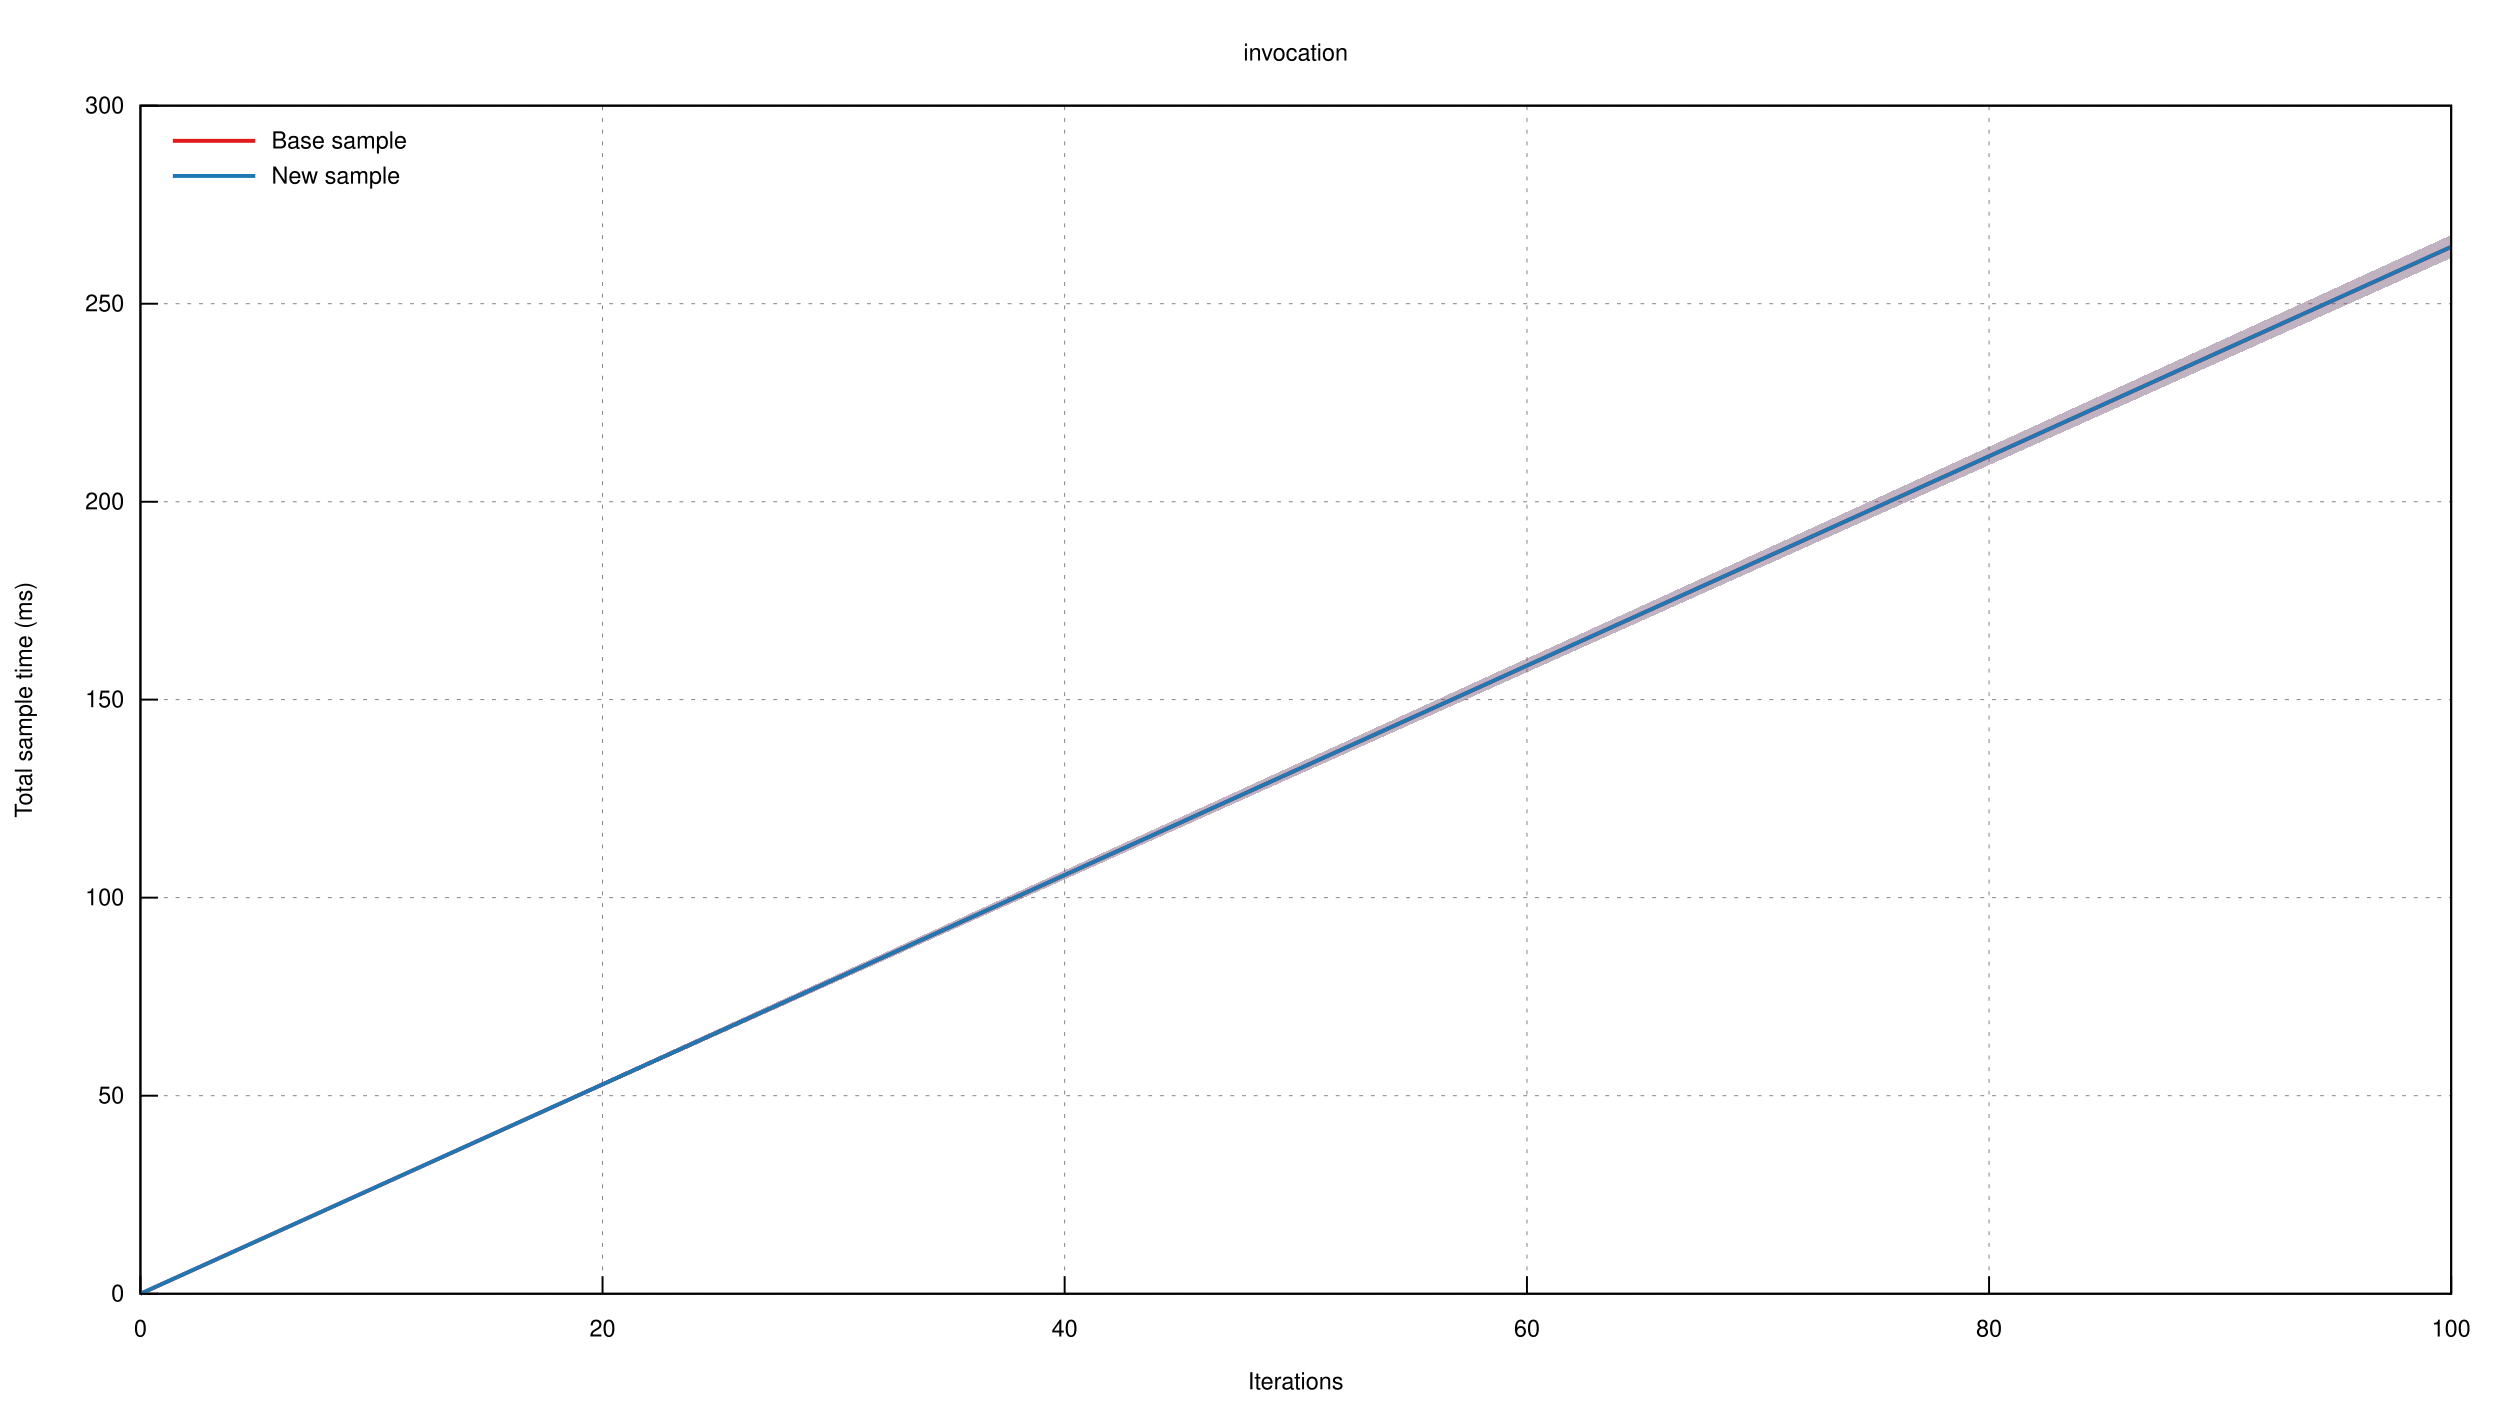
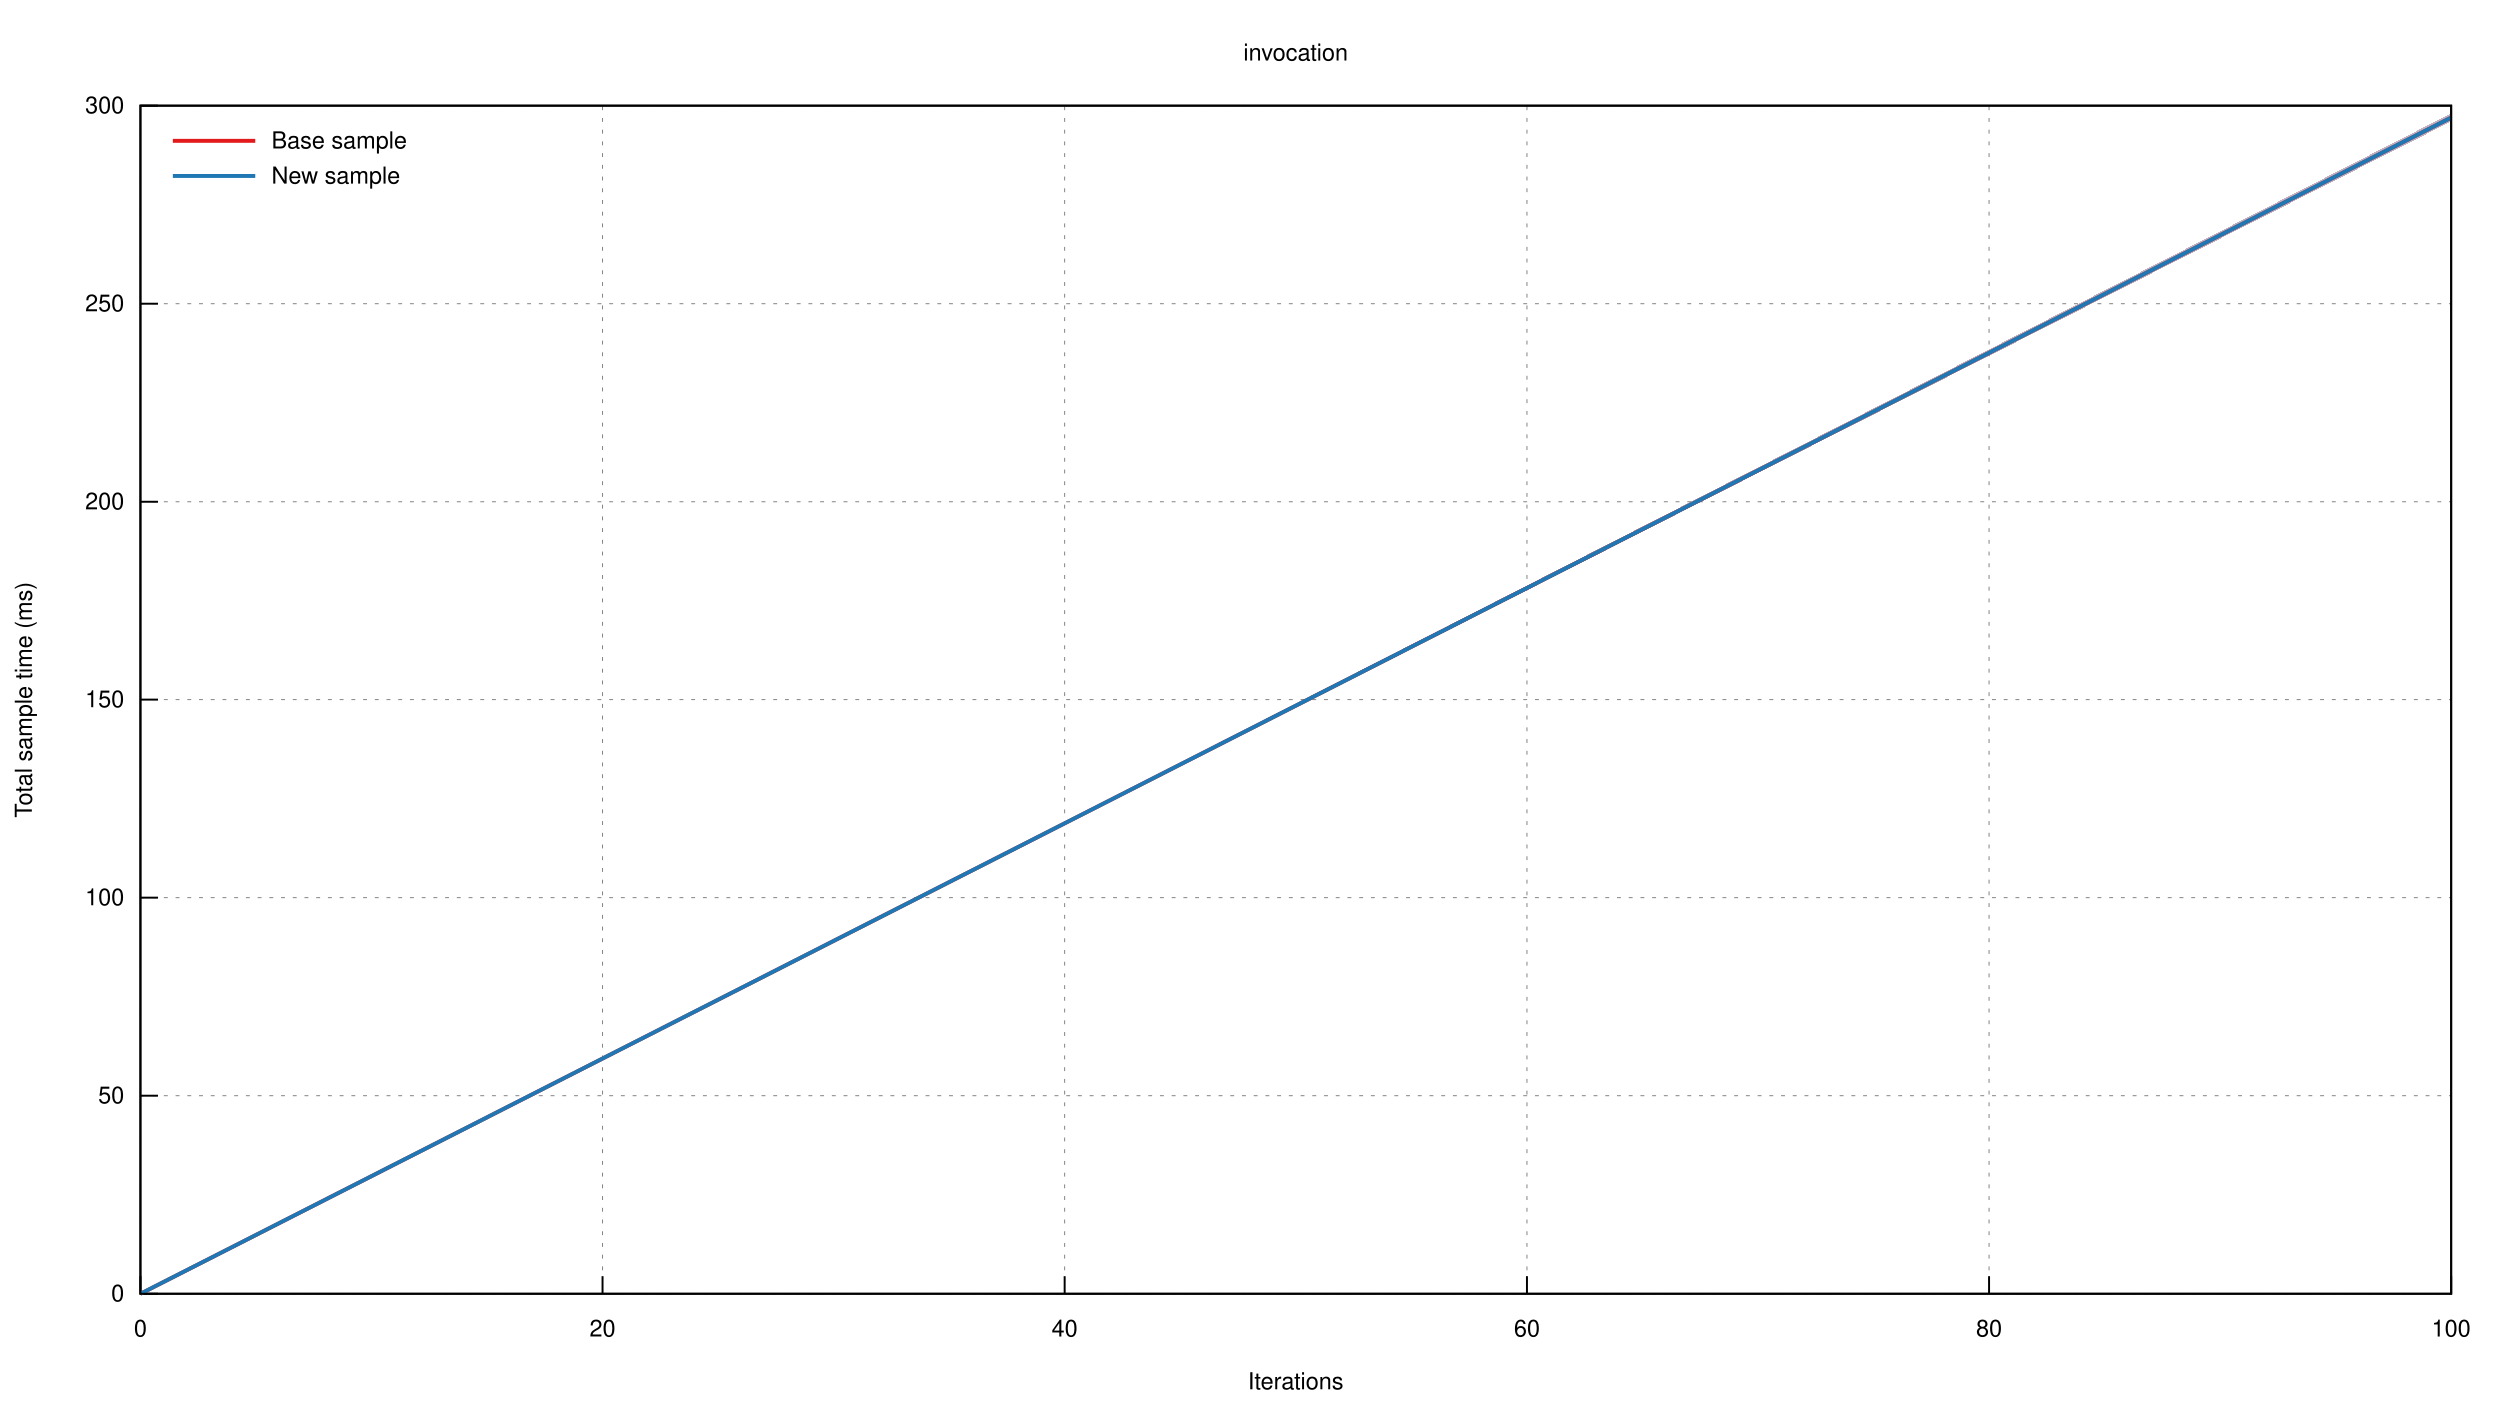
<svg xmlns="http://www.w3.org/2000/svg" xmlns:xlink="http://www.w3.org/1999/xlink" viewBox="0 0 1280 720">
  <g id="gnuplot_canvas">
    <rect x="0" y="0" width="1280" height="720" fill="none" />
    <defs>
      <circle id="gpDot" r="0.5" stroke-width="0.5" stroke="currentColor" />
      <path id="gpPt0" stroke-width="0.222" stroke="currentColor" d="M-1,0 h2 M0,-1 v2" />
      <path id="gpPt1" stroke-width="0.222" stroke="currentColor" d="M-1,-1 L1,1 M1,-1 L-1,1" />
      <path id="gpPt2" stroke-width="0.222" stroke="currentColor" d="M-1,0 L1,0 M0,-1 L0,1 M-1,-1 L1,1 M-1,1 L1,-1" />
      <rect id="gpPt3" stroke-width="0.222" stroke="currentColor" x="-1" y="-1" width="2" height="2" />
      <rect id="gpPt4" stroke-width="0.222" stroke="currentColor" fill="currentColor" x="-1" y="-1" width="2" height="2" />
      <circle id="gpPt5" stroke-width="0.222" stroke="currentColor" cx="0" cy="0" r="1" />
      <use xlink:href="#gpPt5" id="gpPt6" fill="currentColor" stroke="none" />
      <path id="gpPt7" stroke-width="0.222" stroke="currentColor" d="M0,-1.33 L-1.33,0.67 L1.33,0.67 z" />
      <use xlink:href="#gpPt7" id="gpPt8" fill="currentColor" stroke="none" />
      <use xlink:href="#gpPt7" id="gpPt9" stroke="currentColor" transform="rotate(180)" />
      <use xlink:href="#gpPt9" id="gpPt10" fill="currentColor" stroke="none" />
      <use xlink:href="#gpPt3" id="gpPt11" stroke="currentColor" transform="rotate(45)" />
      <use xlink:href="#gpPt11" id="gpPt12" fill="currentColor" stroke="none" />
      <path id="gpPt13" stroke-width="0.222" stroke="currentColor" d="M0,1.330 L1.265,0.411 L0.782,-1.067 L-0.782,-1.076 L-1.265,0.411 z" />
      <use xlink:href="#gpPt13" id="gpPt14" fill="currentColor" stroke="none" />
      <filter id="textbox" filterUnits="objectBoundingBox" x="0" y="0" height="1" width="1">
        <feFlood flood-color="white" flood-opacity="1" result="bgnd" />
        <feComposite in="SourceGraphic" in2="bgnd" operator="atop" />
      </filter>
      <filter id="greybox" filterUnits="objectBoundingBox" x="0" y="0" height="1" width="1">
        <feFlood flood-color="lightgrey" flood-opacity="1" result="grey" />
        <feComposite in="SourceGraphic" in2="grey" operator="atop" />
      </filter>
    </defs>
    <g fill="none" color="white" stroke="currentColor" stroke-width="1.00" stroke-linecap="butt" stroke-linejoin="miter">
</g>
    <g fill="none" color="black" stroke="currentColor" stroke-width="1.00" stroke-linecap="butt" stroke-linejoin="miter">
</g>
    <g fill="none" color="black" stroke="black" stroke-width="0.50" stroke-linecap="butt" stroke-linejoin="miter">
</g>
    <g fill="none" color="gray" stroke="currentColor" stroke-width="0.50" stroke-linecap="butt" stroke-linejoin="miter">
      <path stroke="gray" stroke-dasharray="2,4" class="gridline" d="M71.9,662.4 L1255.0,662.4  " />
    </g>
    <g fill="none" color="gray" stroke="gray" stroke-width="1.00" stroke-linecap="butt" stroke-linejoin="miter">
</g>
    <g fill="none" color="black" stroke="currentColor" stroke-width="1.00" stroke-linecap="butt" stroke-linejoin="miter">
      <path stroke="black" d="M71.9,662.4 L80.9,662.4  " />
      <g transform="translate(63.6,666.3)" stroke="none" fill="black" font-family="Helvetica" font-size="12.00" text-anchor="end">
        <text>
          <tspan font-family="Helvetica"> 0</tspan>
        </text>
      </g>
    </g>
    <g fill="none" color="black" stroke="currentColor" stroke-width="1.00" stroke-linecap="butt" stroke-linejoin="miter">
</g>
    <g fill="none" color="black" stroke="black" stroke-width="0.50" stroke-linecap="butt" stroke-linejoin="miter">
</g>
    <g fill="none" color="gray" stroke="currentColor" stroke-width="0.50" stroke-linecap="butt" stroke-linejoin="miter">
      <path stroke="gray" stroke-dasharray="2,4" class="gridline" d="M71.9,561.0 L1255.0,561.0  " />
    </g>
    <g fill="none" color="gray" stroke="gray" stroke-width="1.00" stroke-linecap="butt" stroke-linejoin="miter">
</g>
    <g fill="none" color="black" stroke="currentColor" stroke-width="1.00" stroke-linecap="butt" stroke-linejoin="miter">
      <path stroke="black" d="M71.9,561.0 L80.9,561.0  " />
      <g transform="translate(63.6,564.9)" stroke="none" fill="black" font-family="Helvetica" font-size="12.00" text-anchor="end">
        <text>
          <tspan font-family="Helvetica"> 50</tspan>
        </text>
      </g>
    </g>
    <g fill="none" color="black" stroke="currentColor" stroke-width="1.00" stroke-linecap="butt" stroke-linejoin="miter">
</g>
    <g fill="none" color="black" stroke="black" stroke-width="0.50" stroke-linecap="butt" stroke-linejoin="miter">
</g>
    <g fill="none" color="gray" stroke="currentColor" stroke-width="0.50" stroke-linecap="butt" stroke-linejoin="miter">
      <path stroke="gray" stroke-dasharray="2,4" class="gridline" d="M71.9,459.6 L1255.0,459.6  " />
    </g>
    <g fill="none" color="gray" stroke="gray" stroke-width="1.00" stroke-linecap="butt" stroke-linejoin="miter">
</g>
    <g fill="none" color="black" stroke="currentColor" stroke-width="1.00" stroke-linecap="butt" stroke-linejoin="miter">
      <path stroke="black" d="M71.9,459.6 L80.9,459.6  " />
      <g transform="translate(63.6,463.5)" stroke="none" fill="black" font-family="Helvetica" font-size="12.00" text-anchor="end">
        <text>
          <tspan font-family="Helvetica"> 100</tspan>
        </text>
      </g>
    </g>
    <g fill="none" color="black" stroke="currentColor" stroke-width="1.00" stroke-linecap="butt" stroke-linejoin="miter">
</g>
    <g fill="none" color="black" stroke="black" stroke-width="0.50" stroke-linecap="butt" stroke-linejoin="miter">
</g>
    <g fill="none" color="gray" stroke="currentColor" stroke-width="0.50" stroke-linecap="butt" stroke-linejoin="miter">
      <path stroke="gray" stroke-dasharray="2,4" class="gridline" d="M71.9,358.2 L1255.0,358.2  " />
    </g>
    <g fill="none" color="gray" stroke="gray" stroke-width="1.00" stroke-linecap="butt" stroke-linejoin="miter">
</g>
    <g fill="none" color="black" stroke="currentColor" stroke-width="1.00" stroke-linecap="butt" stroke-linejoin="miter">
      <path stroke="black" d="M71.9,358.2 L80.9,358.2  " />
      <g transform="translate(63.6,362.1)" stroke="none" fill="black" font-family="Helvetica" font-size="12.00" text-anchor="end">
        <text>
          <tspan font-family="Helvetica"> 150</tspan>
        </text>
      </g>
    </g>
    <g fill="none" color="black" stroke="currentColor" stroke-width="1.00" stroke-linecap="butt" stroke-linejoin="miter">
</g>
    <g fill="none" color="black" stroke="black" stroke-width="0.50" stroke-linecap="butt" stroke-linejoin="miter">
</g>
    <g fill="none" color="gray" stroke="currentColor" stroke-width="0.50" stroke-linecap="butt" stroke-linejoin="miter">
      <path stroke="gray" stroke-dasharray="2,4" class="gridline" d="M71.9,256.9 L1255.0,256.9  " />
    </g>
    <g fill="none" color="gray" stroke="gray" stroke-width="1.00" stroke-linecap="butt" stroke-linejoin="miter">
</g>
    <g fill="none" color="black" stroke="currentColor" stroke-width="1.00" stroke-linecap="butt" stroke-linejoin="miter">
      <path stroke="black" d="M71.9,256.9 L80.9,256.9  " />
      <g transform="translate(63.6,260.8)" stroke="none" fill="black" font-family="Helvetica" font-size="12.00" text-anchor="end">
        <text>
          <tspan font-family="Helvetica"> 200</tspan>
        </text>
      </g>
    </g>
    <g fill="none" color="black" stroke="currentColor" stroke-width="1.00" stroke-linecap="butt" stroke-linejoin="miter">
</g>
    <g fill="none" color="black" stroke="black" stroke-width="0.50" stroke-linecap="butt" stroke-linejoin="miter">
</g>
    <g fill="none" color="gray" stroke="currentColor" stroke-width="0.50" stroke-linecap="butt" stroke-linejoin="miter">
      <path stroke="gray" stroke-dasharray="2,4" class="gridline" d="M71.9,155.5 L1255.0,155.5  " />
    </g>
    <g fill="none" color="gray" stroke="gray" stroke-width="1.00" stroke-linecap="butt" stroke-linejoin="miter">
</g>
    <g fill="none" color="black" stroke="currentColor" stroke-width="1.00" stroke-linecap="butt" stroke-linejoin="miter">
      <path stroke="black" d="M71.9,155.5 L80.9,155.5  " />
      <g transform="translate(63.6,159.4)" stroke="none" fill="black" font-family="Helvetica" font-size="12.00" text-anchor="end">
        <text>
          <tspan font-family="Helvetica"> 250</tspan>
        </text>
      </g>
    </g>
    <g fill="none" color="black" stroke="currentColor" stroke-width="1.00" stroke-linecap="butt" stroke-linejoin="miter">
</g>
    <g fill="none" color="black" stroke="black" stroke-width="0.50" stroke-linecap="butt" stroke-linejoin="miter">
</g>
    <g fill="none" color="gray" stroke="currentColor" stroke-width="0.50" stroke-linecap="butt" stroke-linejoin="miter">
      <path stroke="gray" stroke-dasharray="2,4" class="gridline" d="M71.9,54.1 L1255.0,54.1  " />
    </g>
    <g fill="none" color="gray" stroke="gray" stroke-width="1.00" stroke-linecap="butt" stroke-linejoin="miter">
</g>
    <g fill="none" color="black" stroke="currentColor" stroke-width="1.00" stroke-linecap="butt" stroke-linejoin="miter">
      <path stroke="black" d="M71.9,54.1 L80.9,54.1  " />
      <g transform="translate(63.6,58.0)" stroke="none" fill="black" font-family="Helvetica" font-size="12.00" text-anchor="end">
        <text>
          <tspan font-family="Helvetica"> 300</tspan>
        </text>
      </g>
    </g>
    <g fill="none" color="black" stroke="currentColor" stroke-width="1.00" stroke-linecap="butt" stroke-linejoin="miter">
</g>
    <g fill="none" color="black" stroke="black" stroke-width="0.50" stroke-linecap="butt" stroke-linejoin="miter">
</g>
    <g fill="none" color="gray" stroke="currentColor" stroke-width="0.50" stroke-linecap="butt" stroke-linejoin="miter">
      <path stroke="gray" stroke-dasharray="2,4" class="gridline" d="M71.9,662.4 L71.9,54.1  " />
    </g>
    <g fill="none" color="gray" stroke="gray" stroke-width="1.00" stroke-linecap="butt" stroke-linejoin="miter">
</g>
    <g fill="none" color="black" stroke="currentColor" stroke-width="1.00" stroke-linecap="butt" stroke-linejoin="miter">
      <path stroke="black" d="M71.9,662.4 L71.9,653.4  " />
      <g transform="translate(71.9,684.3)" stroke="none" fill="black" font-family="Helvetica" font-size="12.00" text-anchor="middle">
        <text>
          <tspan font-family="Helvetica"> 0</tspan>
        </text>
      </g>
    </g>
    <g fill="none" color="black" stroke="currentColor" stroke-width="1.00" stroke-linecap="butt" stroke-linejoin="miter">
</g>
    <g fill="none" color="black" stroke="black" stroke-width="0.50" stroke-linecap="butt" stroke-linejoin="miter">
</g>
    <g fill="none" color="gray" stroke="currentColor" stroke-width="0.50" stroke-linecap="butt" stroke-linejoin="miter">
      <path stroke="gray" stroke-dasharray="2,4" class="gridline" d="M308.5,662.4 L308.5,54.1  " />
    </g>
    <g fill="none" color="gray" stroke="gray" stroke-width="1.00" stroke-linecap="butt" stroke-linejoin="miter">
</g>
    <g fill="none" color="black" stroke="currentColor" stroke-width="1.00" stroke-linecap="butt" stroke-linejoin="miter">
      <path stroke="black" d="M308.5,662.4 L308.5,653.4  " />
      <g transform="translate(308.5,684.3)" stroke="none" fill="black" font-family="Helvetica" font-size="12.00" text-anchor="middle">
        <text>
          <tspan font-family="Helvetica"> 20</tspan>
        </text>
      </g>
    </g>
    <g fill="none" color="black" stroke="currentColor" stroke-width="1.00" stroke-linecap="butt" stroke-linejoin="miter">
</g>
    <g fill="none" color="black" stroke="black" stroke-width="0.50" stroke-linecap="butt" stroke-linejoin="miter">
</g>
    <g fill="none" color="gray" stroke="currentColor" stroke-width="0.50" stroke-linecap="butt" stroke-linejoin="miter">
      <path stroke="gray" stroke-dasharray="2,4" class="gridline" d="M545.1,662.4 L545.1,54.1  " />
    </g>
    <g fill="none" color="gray" stroke="gray" stroke-width="1.00" stroke-linecap="butt" stroke-linejoin="miter">
</g>
    <g fill="none" color="black" stroke="currentColor" stroke-width="1.00" stroke-linecap="butt" stroke-linejoin="miter">
      <path stroke="black" d="M545.1,662.4 L545.1,653.4  " />
      <g transform="translate(545.1,684.3)" stroke="none" fill="black" font-family="Helvetica" font-size="12.00" text-anchor="middle">
        <text>
          <tspan font-family="Helvetica"> 40</tspan>
        </text>
      </g>
    </g>
    <g fill="none" color="black" stroke="currentColor" stroke-width="1.00" stroke-linecap="butt" stroke-linejoin="miter">
</g>
    <g fill="none" color="black" stroke="black" stroke-width="0.50" stroke-linecap="butt" stroke-linejoin="miter">
</g>
    <g fill="none" color="gray" stroke="currentColor" stroke-width="0.50" stroke-linecap="butt" stroke-linejoin="miter">
      <path stroke="gray" stroke-dasharray="2,4" class="gridline" d="M781.8,662.4 L781.8,54.1  " />
    </g>
    <g fill="none" color="gray" stroke="gray" stroke-width="1.00" stroke-linecap="butt" stroke-linejoin="miter">
</g>
    <g fill="none" color="black" stroke="currentColor" stroke-width="1.00" stroke-linecap="butt" stroke-linejoin="miter">
      <path stroke="black" d="M781.8,662.4 L781.8,653.4  " />
      <g transform="translate(781.8,684.3)" stroke="none" fill="black" font-family="Helvetica" font-size="12.00" text-anchor="middle">
        <text>
          <tspan font-family="Helvetica"> 60</tspan>
        </text>
      </g>
    </g>
    <g fill="none" color="black" stroke="currentColor" stroke-width="1.00" stroke-linecap="butt" stroke-linejoin="miter">
</g>
    <g fill="none" color="black" stroke="black" stroke-width="0.50" stroke-linecap="butt" stroke-linejoin="miter">
</g>
    <g fill="none" color="gray" stroke="currentColor" stroke-width="0.50" stroke-linecap="butt" stroke-linejoin="miter">
      <path stroke="gray" stroke-dasharray="2,4" class="gridline" d="M1018.4,662.4 L1018.4,54.1  " />
    </g>
    <g fill="none" color="gray" stroke="gray" stroke-width="1.00" stroke-linecap="butt" stroke-linejoin="miter">
</g>
    <g fill="none" color="black" stroke="currentColor" stroke-width="1.00" stroke-linecap="butt" stroke-linejoin="miter">
      <path stroke="black" d="M1018.4,662.4 L1018.4,653.4  " />
      <g transform="translate(1018.4,684.3)" stroke="none" fill="black" font-family="Helvetica" font-size="12.00" text-anchor="middle">
        <text>
          <tspan font-family="Helvetica"> 80</tspan>
        </text>
      </g>
    </g>
    <g fill="none" color="black" stroke="currentColor" stroke-width="1.00" stroke-linecap="butt" stroke-linejoin="miter">
</g>
    <g fill="none" color="black" stroke="black" stroke-width="0.50" stroke-linecap="butt" stroke-linejoin="miter">
</g>
    <g fill="none" color="gray" stroke="currentColor" stroke-width="0.50" stroke-linecap="butt" stroke-linejoin="miter">
      <path stroke="gray" stroke-dasharray="2,4" class="gridline" d="M1255.0,662.4 L1255.0,54.1  " />
    </g>
    <g fill="none" color="gray" stroke="gray" stroke-width="1.00" stroke-linecap="butt" stroke-linejoin="miter">
</g>
    <g fill="none" color="black" stroke="currentColor" stroke-width="1.00" stroke-linecap="butt" stroke-linejoin="miter">
      <path stroke="black" d="M1255.0,662.4 L1255.0,653.4  " />
      <g transform="translate(1255.0,684.3)" stroke="none" fill="black" font-family="Helvetica" font-size="12.00" text-anchor="middle">
        <text>
          <tspan font-family="Helvetica"> 100</tspan>
        </text>
      </g>
    </g>
    <g fill="none" color="black" stroke="currentColor" stroke-width="1.00" stroke-linecap="butt" stroke-linejoin="miter">
</g>
    <g fill="none" color="black" stroke="currentColor" stroke-width="1.00" stroke-linecap="butt" stroke-linejoin="miter">
      <path stroke="black" d="M71.9,54.1 L71.9,662.4 L1255.0,662.4 L1255.0,54.1 L71.9,54.1 Z  " />
    </g>
    <g fill="none" color="black" stroke="currentColor" stroke-width="1.00" stroke-linecap="butt" stroke-linejoin="miter">
      <g transform="translate(16.3,358.3) rotate(270)" stroke="none" fill="black" font-family="Helvetica" font-size="12.00" text-anchor="middle">
        <text>
          <tspan font-family="Helvetica">Total sample time (ms)</tspan>
        </text>
      </g>
    </g>
    <g fill="none" color="black" stroke="currentColor" stroke-width="1.00" stroke-linecap="butt" stroke-linejoin="miter">
      <g transform="translate(663.4,711.3)" stroke="none" fill="black" font-family="Helvetica" font-size="12.00" text-anchor="middle">
        <text>
          <tspan font-family="Helvetica">Iterations</tspan>
        </text>
      </g>
    </g>
    <g fill="none" color="black" stroke="currentColor" stroke-width="1.00" stroke-linecap="butt" stroke-linejoin="miter">
      <g transform="translate(663.4,31.0)" stroke="none" fill="black" font-family="Helvetica" font-size="12.00" text-anchor="middle">
        <text>
          <tspan font-family="Helvetica">invocation</tspan>
        </text>
      </g>
    </g>
    <g id="gnuplot_plot_1">
      <g fill="none" color="black" stroke="currentColor" stroke-width="1.00" stroke-linecap="butt" stroke-linejoin="miter">
        <g stroke="none" shape-rendering="crispEdges">
          <polygon fill="rgb(227,  26,  28)" fill-opacity="0.25" points="71.9,662.4 71.9,662.4 71.9,662.4 " />
-           <polygon fill="rgb(227,  26,  28)" fill-opacity="0.25" points="71.9,662.4 1255.0,132.1 1255.0,120.3 " />
+           <polygon fill="rgb(227,  26,  28)" fill-opacity="0.25" points="71.9,662.4 1255.0,62.2 1255.0,58.0 " />
        </g>
      </g>
    </g>
    <g id="gnuplot_plot_2">
      <g fill="none" color="black" stroke="currentColor" stroke-width="1.00" stroke-linecap="butt" stroke-linejoin="miter">
        <g stroke="none" shape-rendering="crispEdges">
          <polygon fill="rgb( 31, 120, 180)" fill-opacity="0.25" points="71.9,662.4 71.9,662.4 71.9,662.4 " />
-           <polygon fill="rgb( 31, 120, 180)" fill-opacity="0.25" points="71.9,662.4 1255.0,132.1 1255.0,120.3 " />
+           <polygon fill="rgb( 31, 120, 180)" fill-opacity="0.25" points="71.9,662.4 1255.0,62.2 1255.0,58.0 " />
        </g>
      </g>
    </g>
    <g id="gnuplot_plot_3">
      <g fill="none" color="white" stroke="rgb( 31, 120, 180)" stroke-width="2.00" stroke-linecap="butt" stroke-linejoin="miter">
</g>
      <g fill="none" color="black" stroke="currentColor" stroke-width="2.00" stroke-linecap="butt" stroke-linejoin="miter">
        <g transform="translate(139.0,76.0)" stroke="none" fill="black" font-family="Helvetica" font-size="12.00" text-anchor="start">
          <text>
            <tspan font-family="Helvetica">Base sample</tspan>
          </text>
        </g>
      </g>
      <g fill="none" color="black" stroke="currentColor" stroke-width="2.00" stroke-linecap="butt" stroke-linejoin="miter">
-         <path stroke="rgb(227,  26,  28)" d="M88.5,72.1 L130.7,72.1 M71.9,662.4 L1255.0,126.4  " />
+         <path stroke="rgb(227,  26,  28)" d="M88.5,72.1 L130.7,72.1 M71.9,662.4 L1255.0,60.2  " />
      </g>
    </g>
    <g id="gnuplot_plot_4">
      <g fill="none" color="black" stroke="currentColor" stroke-width="2.00" stroke-linecap="butt" stroke-linejoin="miter">
        <g transform="translate(139.0,94.0)" stroke="none" fill="black" font-family="Helvetica" font-size="12.00" text-anchor="start">
          <text>
            <tspan font-family="Helvetica">New sample</tspan>
          </text>
        </g>
      </g>
      <g fill="none" color="black" stroke="currentColor" stroke-width="2.00" stroke-linecap="butt" stroke-linejoin="miter">
-         <path stroke="rgb( 31, 120, 180)" d="M88.5,90.1 L130.7,90.1 M71.9,662.4 L1255.0,126.4  " />
+         <path stroke="rgb( 31, 120, 180)" d="M88.5,90.1 L130.7,90.1 M71.9,662.4 L1255.0,60.2  " />
      </g>
    </g>
    <g fill="none" color="black" stroke="currentColor" stroke-width="2.00" stroke-linecap="butt" stroke-linejoin="miter">
</g>
    <g fill="none" color="black" stroke="black" stroke-width="1.00" stroke-linecap="butt" stroke-linejoin="miter">
</g>
    <g fill="none" color="black" stroke="currentColor" stroke-width="1.00" stroke-linecap="butt" stroke-linejoin="miter">
      <path stroke="black" d="M71.9,54.1 L71.9,662.4 L1255.0,662.4 L1255.0,54.1 L71.9,54.1 Z  " />
    </g>
    <g fill="none" color="black" stroke="currentColor" stroke-width="1.00" stroke-linecap="butt" stroke-linejoin="miter">
</g>
  </g>
</svg>
